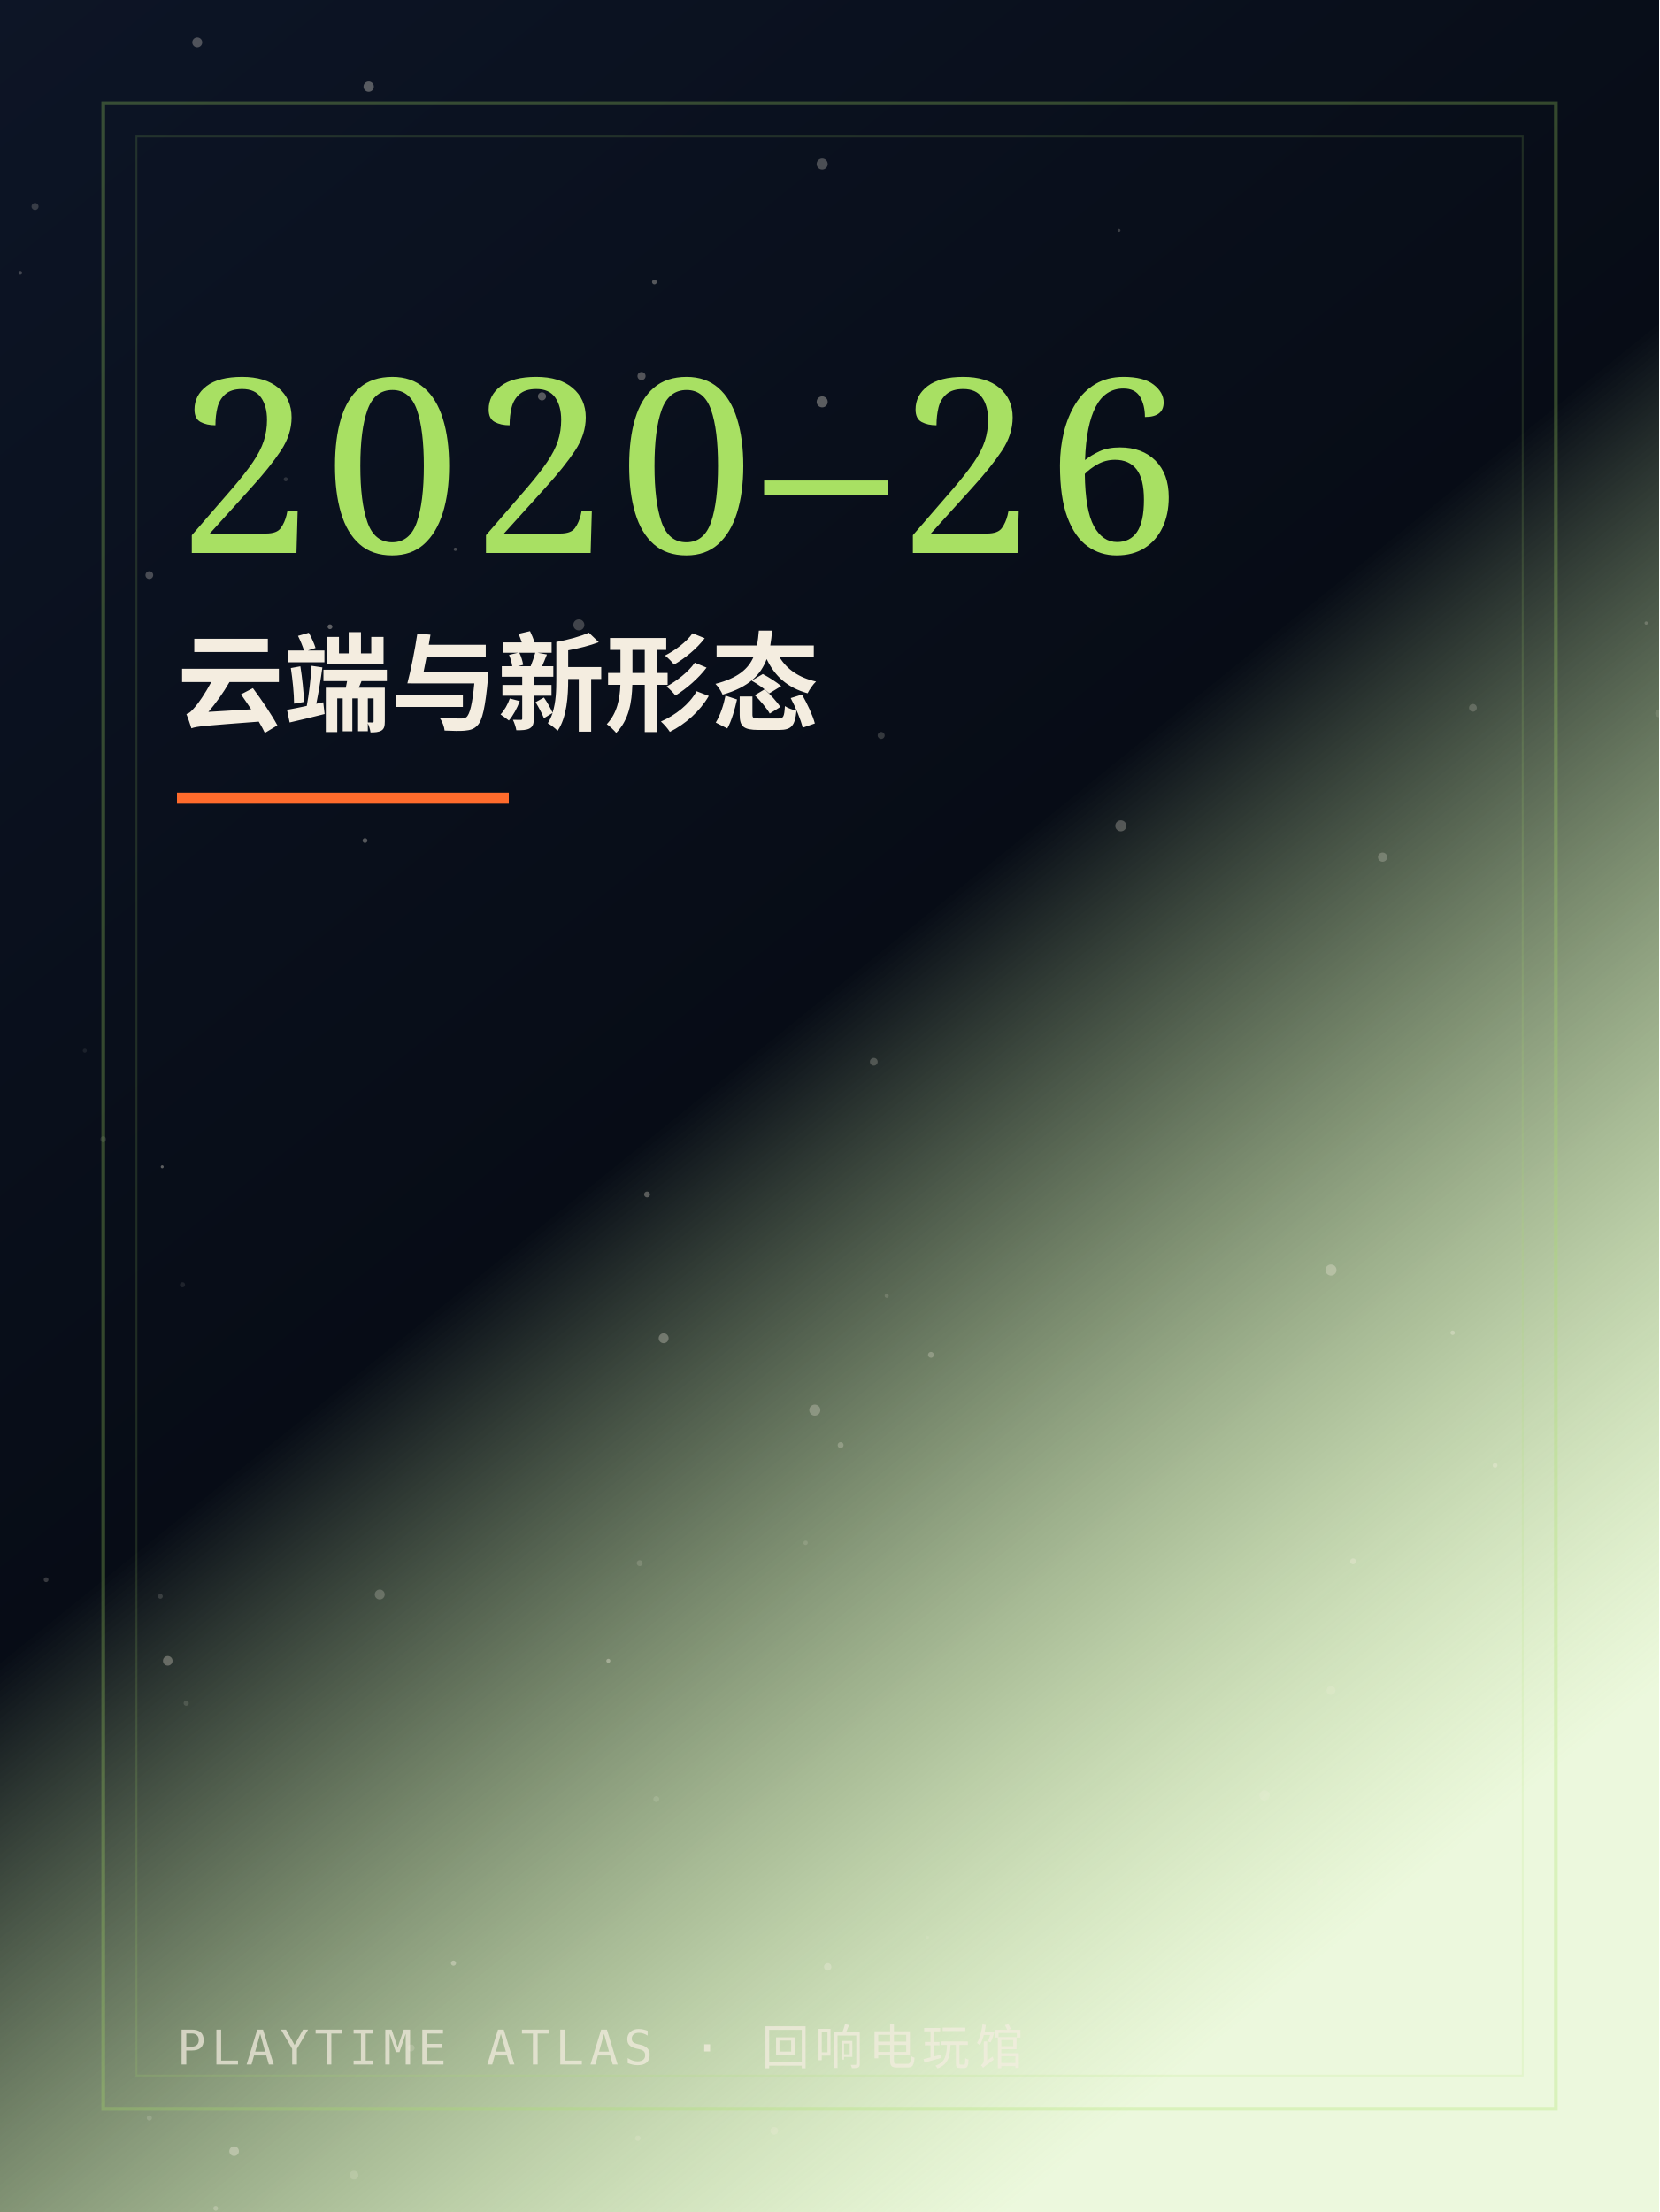
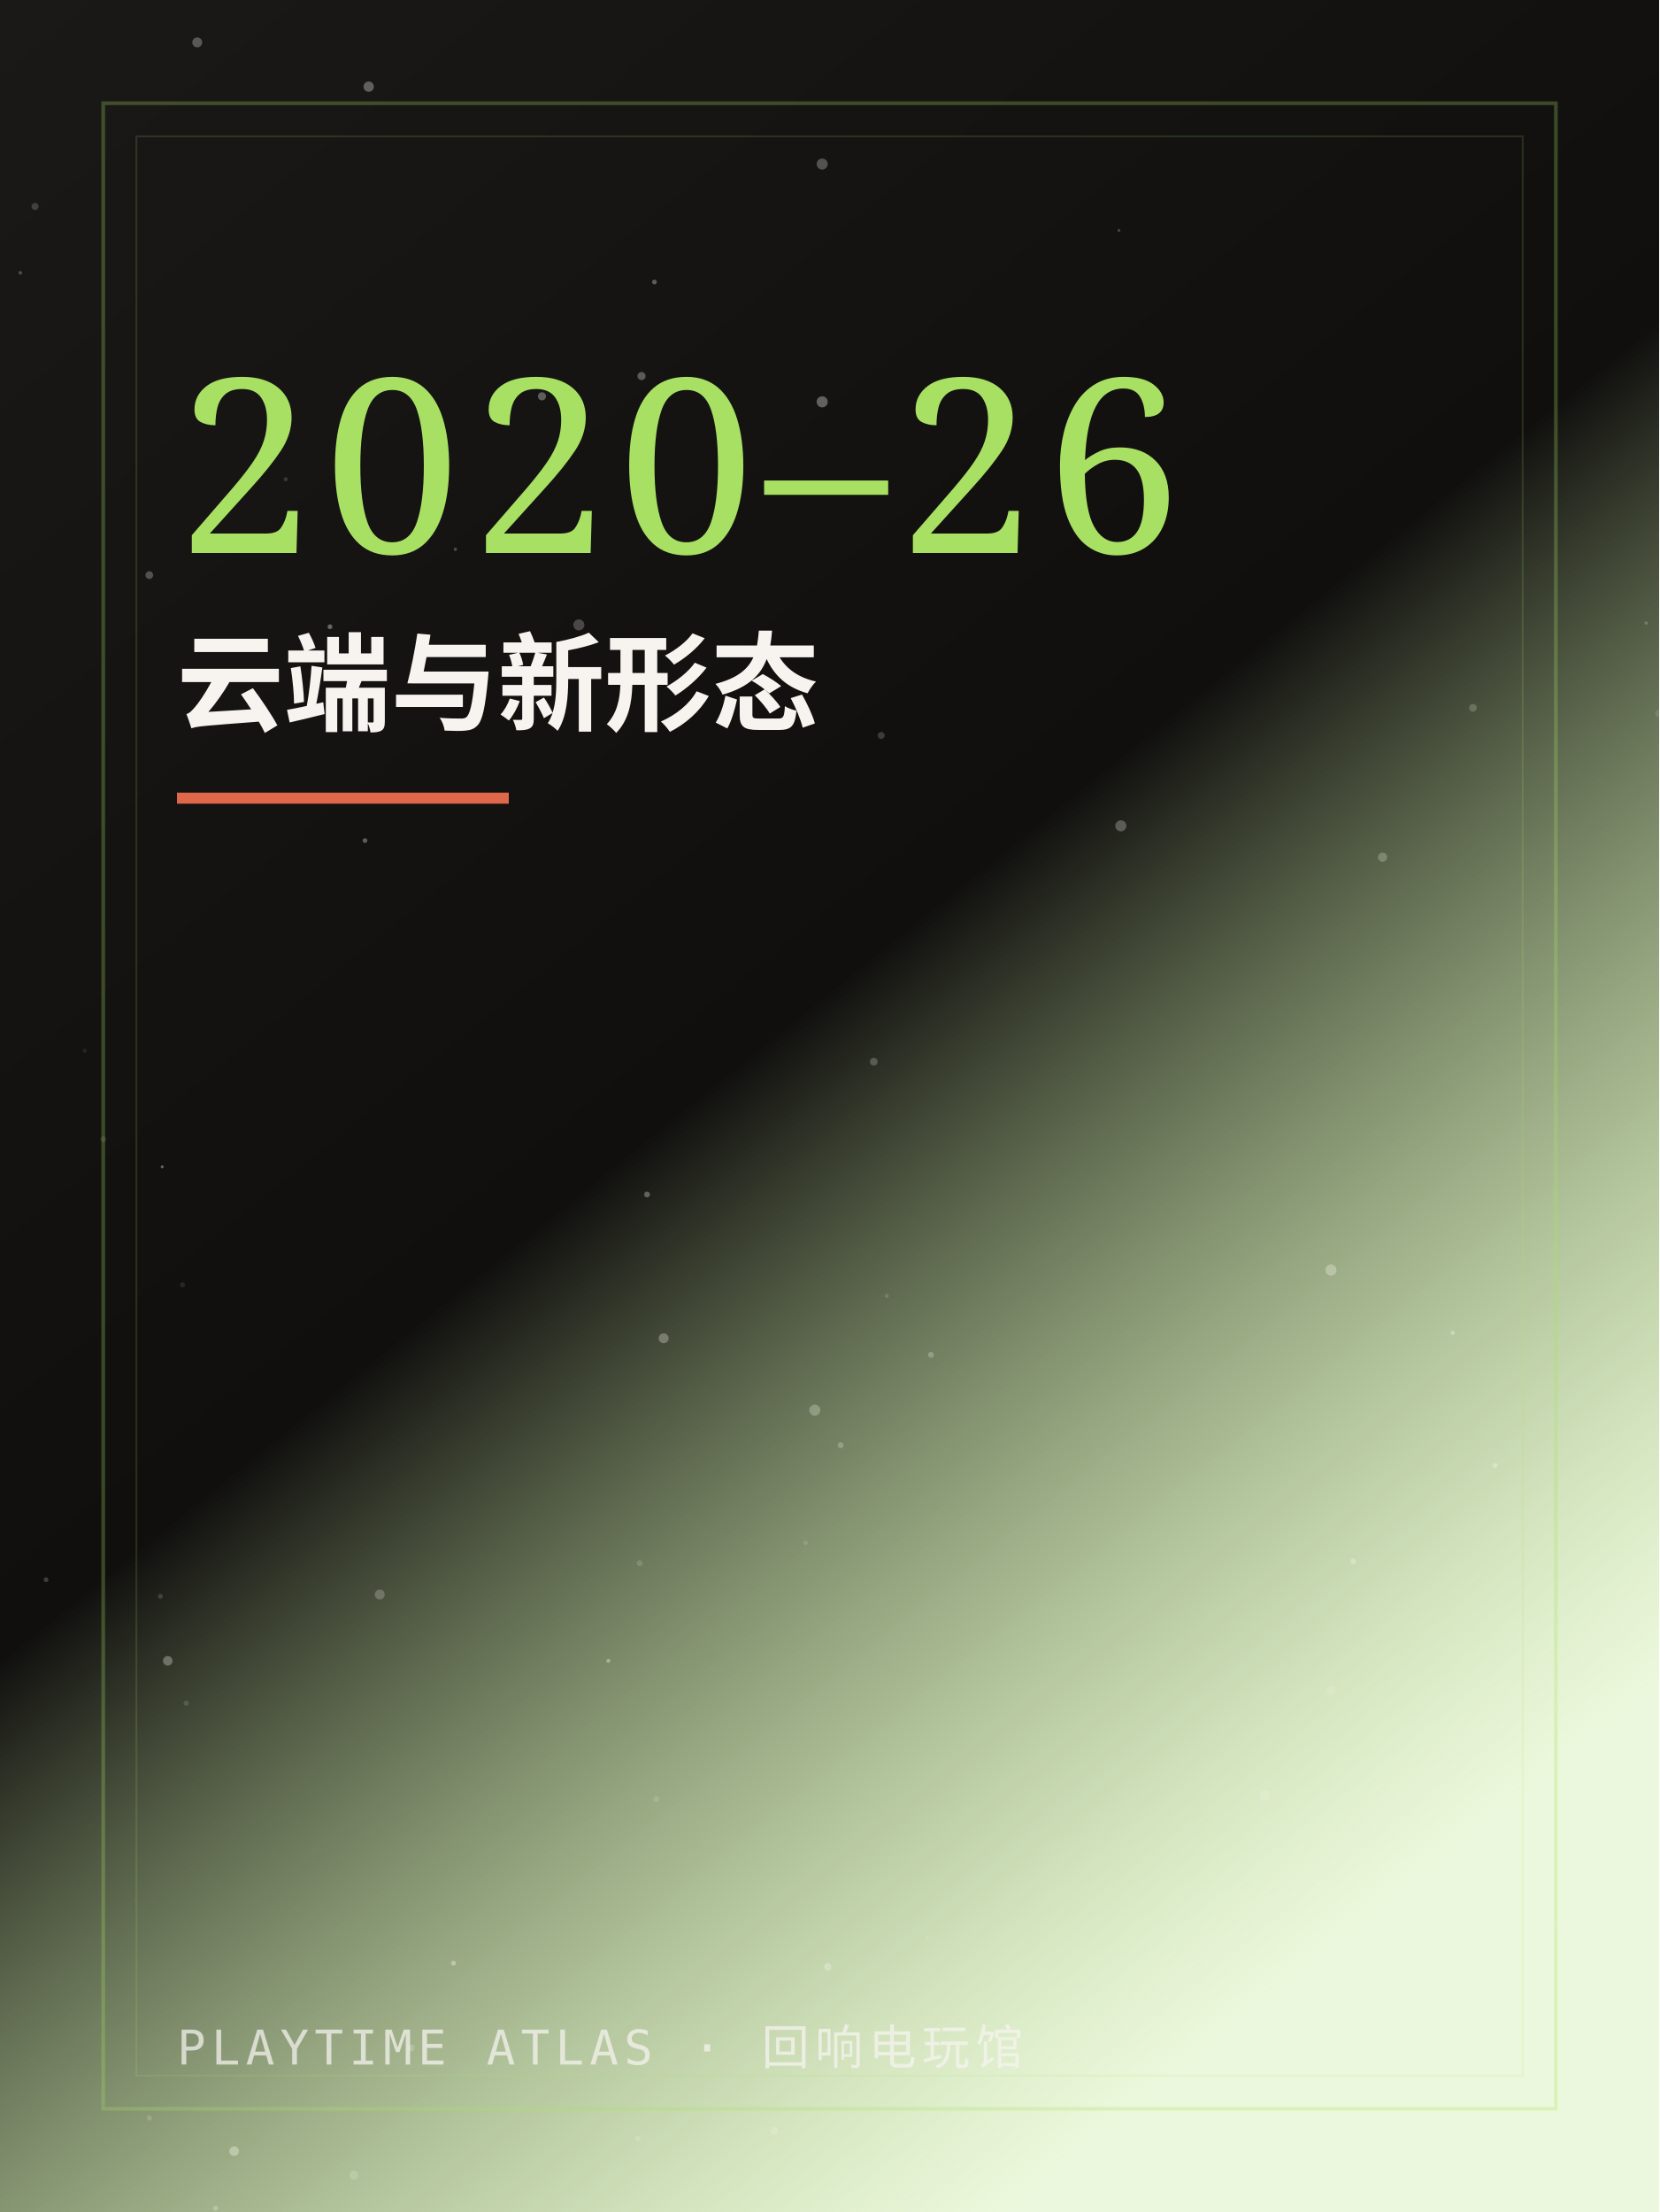
<svg xmlns="http://www.w3.org/2000/svg" viewBox="0 0 900 1200" width="900" height="1200" role="img" aria-label="2020–26 云端与新形态 年代海报">
  <defs>
    <linearGradient id="pg" x1="0" y1="0" x2="0.6" y2="1">
-       <stop offset="0%" stop-color="#0D1526" />
-       <stop offset="55%" stop-color="#070C16" />
+       <stop offset="0%" stop-color="#1A1917" />
+       <stop offset="55%" stop-color="#100F0E" />
      <stop offset="100%" stop-color="#A8E063" stop-opacity="0.22" />
    </linearGradient>
  </defs>
  <rect width="900" height="1200" fill="url(#pg)" />
-   <circle cx="734" cy="847" r="1.6" fill="#F4EDE0" opacity="0.32" />
-   <circle cx="456" cy="784" r="1.6" fill="#F4EDE0" opacity="0.25" />
-   <circle cx="722" cy="917" r="2.4" fill="#F4EDE0" opacity="0.18" />
-   <circle cx="348" cy="204" r="2.2" fill="#F4EDE0" opacity="0.31" />
-   <circle cx="179" cy="340" r="1.3" fill="#F4EDE0" opacity="0.37" />
-   <circle cx="294" cy="215" r="2.2" fill="#F4EDE0" opacity="0.33" />
-   <circle cx="449" cy="1067" r="2.0" fill="#F4EDE0" opacity="0.33" />
-   <circle cx="99" cy="697" r="1.4" fill="#F4EDE0" opacity="0.10" />
-   <circle cx="351" cy="648" r="1.6" fill="#F4EDE0" opacity="0.31" />
-   <circle cx="474" cy="576" r="2.1" fill="#F4EDE0" opacity="0.23" />
-   <circle cx="88" cy="633" r="0.8" fill="#F4EDE0" opacity="0.36" />
-   <circle cx="81" cy="312" r="2.1" fill="#F4EDE0" opacity="0.27" />
-   <circle cx="799" cy="384" r="2.1" fill="#F4EDE0" opacity="0.20" />
-   <circle cx="481" cy="703" r="1.1" fill="#F4EDE0" opacity="0.16" />
-   <circle cx="478" cy="399" r="1.9" fill="#F4EDE0" opacity="0.19" />
-   <circle cx="87" cy="866" r="1.3" fill="#F4EDE0" opacity="0.16" />
-   <circle cx="192" cy="1180" r="2.4" fill="#F4EDE0" opacity="0.18" />
-   <circle cx="355" cy="153" r="1.3" fill="#F4EDE0" opacity="0.32" />
-   <circle cx="117" cy="1198" r="1.3" fill="#F4EDE0" opacity="0.27" />
-   <circle cx="356" cy="976" r="1.6" fill="#F4EDE0" opacity="0.14" />
-   <circle cx="101" cy="924" r="1.4" fill="#F4EDE0" opacity="0.14" />
-   <circle cx="893" cy="338" r="0.9" fill="#F4EDE0" opacity="0.21" />
-   <circle cx="608" cy="448" r="3.0" fill="#F4EDE0" opacity="0.27" />
-   <circle cx="716" cy="1021" r="1.7" fill="#F4EDE0" opacity="0.11" />
-   <circle cx="19" cy="112" r="1.9" fill="#F4EDE0" opacity="0.19" />
-   <circle cx="844" cy="1044" r="1.3" fill="#F4EDE0" opacity="0.27" />
-   <circle cx="198" cy="456" r="1.3" fill="#F4EDE0" opacity="0.33" />
-   <circle cx="81" cy="1149" r="1.4" fill="#F4EDE0" opacity="0.17" />
-   <circle cx="200" cy="47" r="2.8" fill="#F4EDE0" opacity="0.33" />
-   <circle cx="91" cy="901" r="2.6" fill="#F4EDE0" opacity="0.31" />
-   <circle cx="11" cy="148" r="1.0" fill="#F4EDE0" opacity="0.24" />
-   <circle cx="246" cy="1065" r="1.4" fill="#F4EDE0" opacity="0.37" />
-   <circle cx="686" cy="974" r="2.8" fill="#F4EDE0" opacity="0.19" />
-   <circle cx="347" cy="848" r="1.6" fill="#F4EDE0" opacity="0.16" />
-   <circle cx="206" cy="865" r="2.7" fill="#F4EDE0" opacity="0.23" />
-   <circle cx="446" cy="89" r="3.0" fill="#F4EDE0" opacity="0.28" />
-   <circle cx="900" cy="387" r="2.1" fill="#F4EDE0" opacity="0.12" />
-   <circle cx="247" cy="298" r="0.9" fill="#F4EDE0" opacity="0.26" />
-   <circle cx="46" cy="570" r="1.1" fill="#F4EDE0" opacity="0.08" />
-   <circle cx="420" cy="1156" r="2.1" fill="#F4EDE0" opacity="0.22" />
-   <circle cx="750" cy="465" r="2.5" fill="#F4EDE0" opacity="0.24" />
-   <circle cx="811" cy="795" r="1.3" fill="#F4EDE0" opacity="0.35" />
-   <circle cx="503" cy="1051" r="0.9" fill="#F4EDE0" opacity="0.12" />
-   <circle cx="56" cy="618" r="1.6" fill="#F4EDE0" opacity="0.11" />
-   <circle cx="437" cy="837" r="1.2" fill="#F4EDE0" opacity="0.14" />
-   <circle cx="330" cy="901" r="1.1" fill="#F4EDE0" opacity="0.36" />
-   <circle cx="788" cy="723" r="1.2" fill="#F4EDE0" opacity="0.34" />
-   <circle cx="127" cy="1167" r="2.6" fill="#F4EDE0" opacity="0.37" />
-   <circle cx="223" cy="1111" r="1.9" fill="#F4EDE0" opacity="0.21" />
-   <circle cx="722" cy="689" r="3.0" fill="#F4EDE0" opacity="0.31" />
-   <circle cx="314" cy="339" r="3.0" fill="#F4EDE0" opacity="0.24" />
-   <circle cx="442" cy="765" r="3.0" fill="#F4EDE0" opacity="0.27" />
-   <circle cx="505" cy="735" r="1.6" fill="#F4EDE0" opacity="0.26" />
-   <circle cx="360" cy="726" r="2.7" fill="#F4EDE0" opacity="0.30" />
-   <circle cx="446" cy="218" r="3.0" fill="#F4EDE0" opacity="0.35" />
-   <circle cx="107" cy="23" r="2.7" fill="#F4EDE0" opacity="0.29" />
-   <circle cx="346" cy="1160" r="1.5" fill="#F4EDE0" opacity="0.19" />
-   <circle cx="155" cy="260" r="1.1" fill="#F4EDE0" opacity="0.16" />
-   <circle cx="607" cy="125" r="0.8" fill="#F4EDE0" opacity="0.22" />
-   <circle cx="25" cy="857" r="1.3" fill="#F4EDE0" opacity="0.20" />
+   <circle cx="734" cy="847" r="1.6" fill="#F7F4F0" opacity="0.32" />
+   <circle cx="456" cy="784" r="1.6" fill="#F7F4F0" opacity="0.25" />
+   <circle cx="722" cy="917" r="2.4" fill="#F7F4F0" opacity="0.18" />
+   <circle cx="348" cy="204" r="2.2" fill="#F7F4F0" opacity="0.31" />
+   <circle cx="179" cy="340" r="1.3" fill="#F7F4F0" opacity="0.37" />
+   <circle cx="294" cy="215" r="2.2" fill="#F7F4F0" opacity="0.33" />
+   <circle cx="449" cy="1067" r="2.0" fill="#F7F4F0" opacity="0.33" />
+   <circle cx="99" cy="697" r="1.4" fill="#F7F4F0" opacity="0.10" />
+   <circle cx="351" cy="648" r="1.6" fill="#F7F4F0" opacity="0.31" />
+   <circle cx="474" cy="576" r="2.1" fill="#F7F4F0" opacity="0.23" />
+   <circle cx="88" cy="633" r="0.8" fill="#F7F4F0" opacity="0.36" />
+   <circle cx="81" cy="312" r="2.1" fill="#F7F4F0" opacity="0.27" />
+   <circle cx="799" cy="384" r="2.1" fill="#F7F4F0" opacity="0.20" />
+   <circle cx="481" cy="703" r="1.1" fill="#F7F4F0" opacity="0.16" />
+   <circle cx="478" cy="399" r="1.9" fill="#F7F4F0" opacity="0.19" />
+   <circle cx="87" cy="866" r="1.3" fill="#F7F4F0" opacity="0.16" />
+   <circle cx="192" cy="1180" r="2.4" fill="#F7F4F0" opacity="0.18" />
+   <circle cx="355" cy="153" r="1.3" fill="#F7F4F0" opacity="0.32" />
+   <circle cx="117" cy="1198" r="1.3" fill="#F7F4F0" opacity="0.27" />
+   <circle cx="356" cy="976" r="1.6" fill="#F7F4F0" opacity="0.14" />
+   <circle cx="101" cy="924" r="1.4" fill="#F7F4F0" opacity="0.14" />
+   <circle cx="893" cy="338" r="0.9" fill="#F7F4F0" opacity="0.21" />
+   <circle cx="608" cy="448" r="3.0" fill="#F7F4F0" opacity="0.27" />
+   <circle cx="716" cy="1021" r="1.7" fill="#F7F4F0" opacity="0.11" />
+   <circle cx="19" cy="112" r="1.9" fill="#F7F4F0" opacity="0.19" />
+   <circle cx="844" cy="1044" r="1.3" fill="#F7F4F0" opacity="0.27" />
+   <circle cx="198" cy="456" r="1.3" fill="#F7F4F0" opacity="0.33" />
+   <circle cx="81" cy="1149" r="1.4" fill="#F7F4F0" opacity="0.17" />
+   <circle cx="200" cy="47" r="2.8" fill="#F7F4F0" opacity="0.33" />
+   <circle cx="91" cy="901" r="2.6" fill="#F7F4F0" opacity="0.31" />
+   <circle cx="11" cy="148" r="1.0" fill="#F7F4F0" opacity="0.24" />
+   <circle cx="246" cy="1065" r="1.4" fill="#F7F4F0" opacity="0.37" />
+   <circle cx="686" cy="974" r="2.8" fill="#F7F4F0" opacity="0.19" />
+   <circle cx="347" cy="848" r="1.6" fill="#F7F4F0" opacity="0.16" />
+   <circle cx="206" cy="865" r="2.7" fill="#F7F4F0" opacity="0.23" />
+   <circle cx="446" cy="89" r="3.0" fill="#F7F4F0" opacity="0.28" />
+   <circle cx="900" cy="387" r="2.1" fill="#F7F4F0" opacity="0.12" />
+   <circle cx="247" cy="298" r="0.9" fill="#F7F4F0" opacity="0.26" />
+   <circle cx="46" cy="570" r="1.1" fill="#F7F4F0" opacity="0.08" />
+   <circle cx="420" cy="1156" r="2.1" fill="#F7F4F0" opacity="0.22" />
+   <circle cx="750" cy="465" r="2.5" fill="#F7F4F0" opacity="0.24" />
+   <circle cx="811" cy="795" r="1.3" fill="#F7F4F0" opacity="0.35" />
+   <circle cx="503" cy="1051" r="0.9" fill="#F7F4F0" opacity="0.12" />
+   <circle cx="56" cy="618" r="1.6" fill="#F7F4F0" opacity="0.11" />
+   <circle cx="437" cy="837" r="1.2" fill="#F7F4F0" opacity="0.14" />
+   <circle cx="330" cy="901" r="1.1" fill="#F7F4F0" opacity="0.36" />
+   <circle cx="788" cy="723" r="1.2" fill="#F7F4F0" opacity="0.34" />
+   <circle cx="127" cy="1167" r="2.6" fill="#F7F4F0" opacity="0.37" />
+   <circle cx="223" cy="1111" r="1.9" fill="#F7F4F0" opacity="0.21" />
+   <circle cx="722" cy="689" r="3.0" fill="#F7F4F0" opacity="0.31" />
+   <circle cx="314" cy="339" r="3.0" fill="#F7F4F0" opacity="0.24" />
+   <circle cx="442" cy="765" r="3.0" fill="#F7F4F0" opacity="0.27" />
+   <circle cx="505" cy="735" r="1.6" fill="#F7F4F0" opacity="0.26" />
+   <circle cx="360" cy="726" r="2.7" fill="#F7F4F0" opacity="0.30" />
+   <circle cx="446" cy="218" r="3.0" fill="#F7F4F0" opacity="0.35" />
+   <circle cx="107" cy="23" r="2.7" fill="#F7F4F0" opacity="0.29" />
+   <circle cx="346" cy="1160" r="1.5" fill="#F7F4F0" opacity="0.19" />
+   <circle cx="155" cy="260" r="1.1" fill="#F7F4F0" opacity="0.16" />
+   <circle cx="607" cy="125" r="0.8" fill="#F7F4F0" opacity="0.22" />
+   <circle cx="25" cy="857" r="1.3" fill="#F7F4F0" opacity="0.20" />
  <g opacity="0.5">
    <rect x="56" y="56" width="788" height="1088" fill="none" stroke="#A8E063" stroke-width="2" opacity="0.55" />
    <rect x="74" y="74" width="752" height="1052" fill="none" stroke="#A8E063" stroke-width="1" opacity="0.3" />
  </g>
  <text x="96" y="300" font-family="Georgia, 'Songti SC', serif" font-size="132" fill="#A8E063" letter-spacing="6">2020–26</text>
-   <text x="96" y="392" font-family="'PingFang SC', 'Noto Sans CJK SC', sans-serif" font-size="58" font-weight="600" fill="#F4EDE0">云端与新形态</text>
-   <rect x="96" y="430" width="180" height="6" fill="#FF6B2C" />
-   <text x="96" y="1120" font-family="'SF Mono', Menlo, monospace" font-size="26" fill="#F4EDE0" opacity="0.72" letter-spacing="3">PLAYTIME ATLAS · 回响电玩馆</text>
+   <text x="96" y="392" font-family="'PingFang SC', 'Noto Sans CJK SC', sans-serif" font-size="58" font-weight="600" fill="#F7F4F0">云端与新形态</text>
+   <rect x="96" y="430" width="180" height="6" fill="#E0684A" />
+   <text x="96" y="1120" font-family="'SF Mono', Menlo, monospace" font-size="26" fill="#F7F4F0" opacity="0.72" letter-spacing="3">PLAYTIME ATLAS · 回响电玩馆</text>
</svg>
